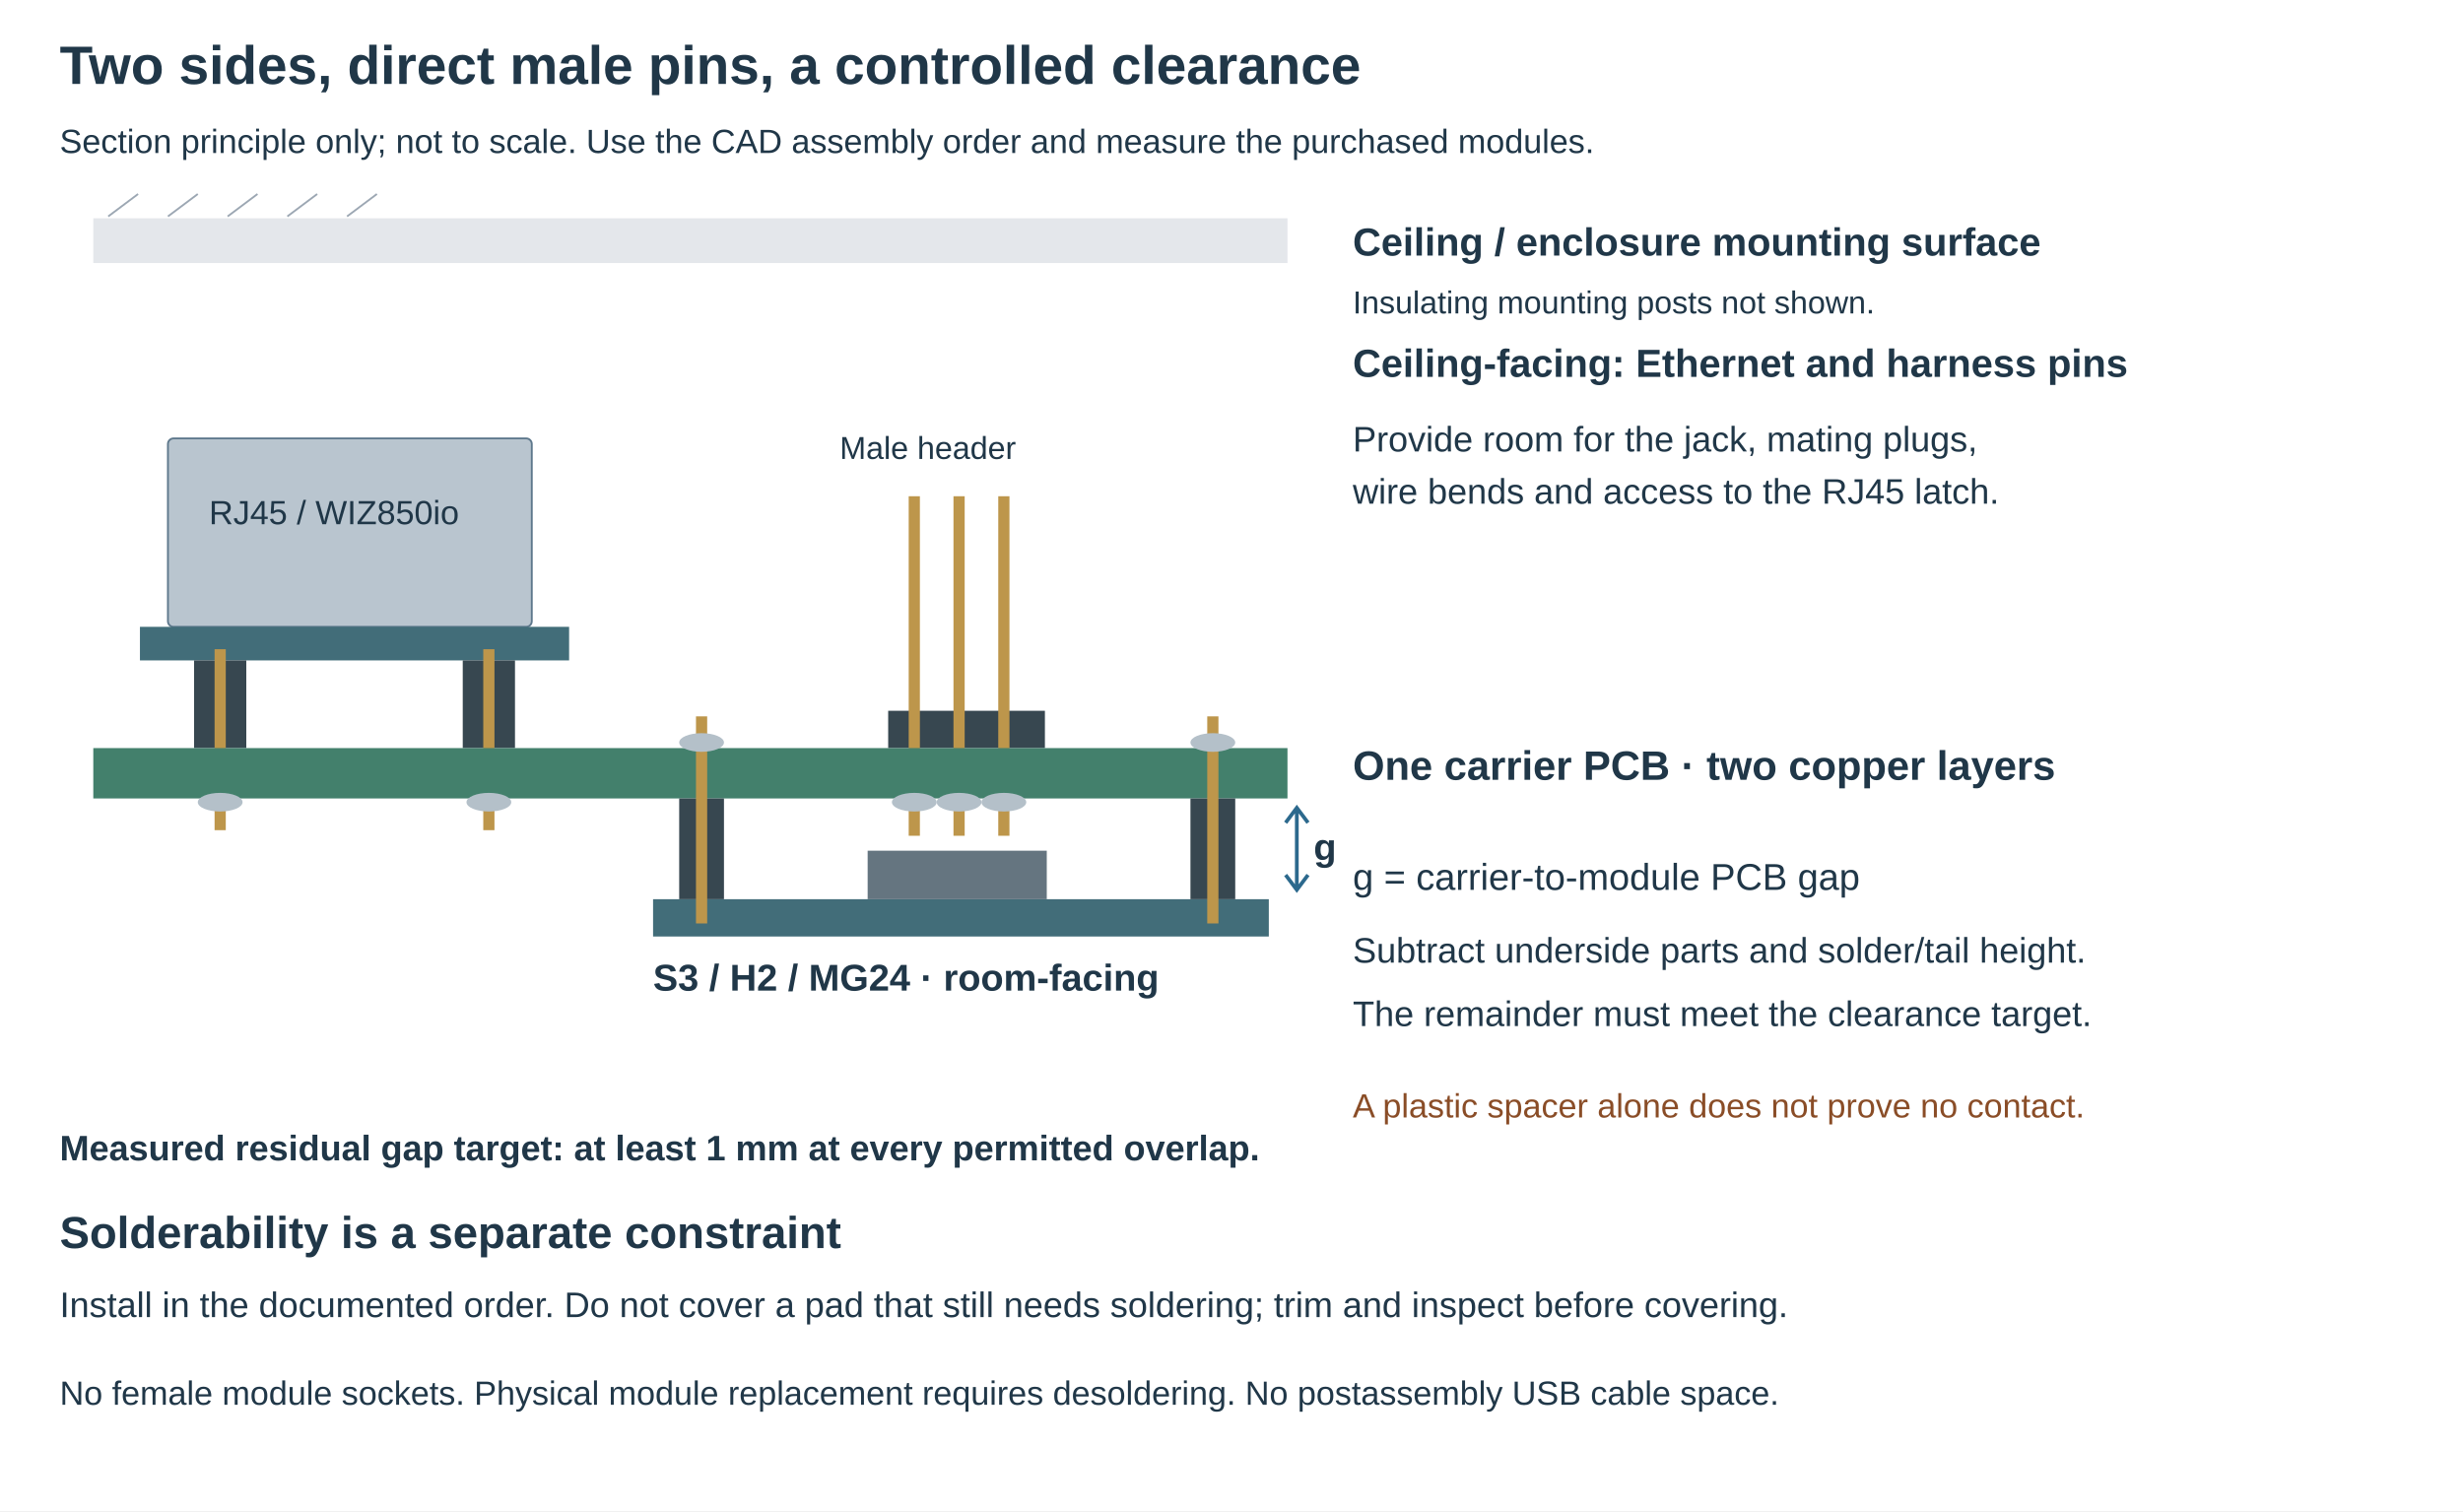
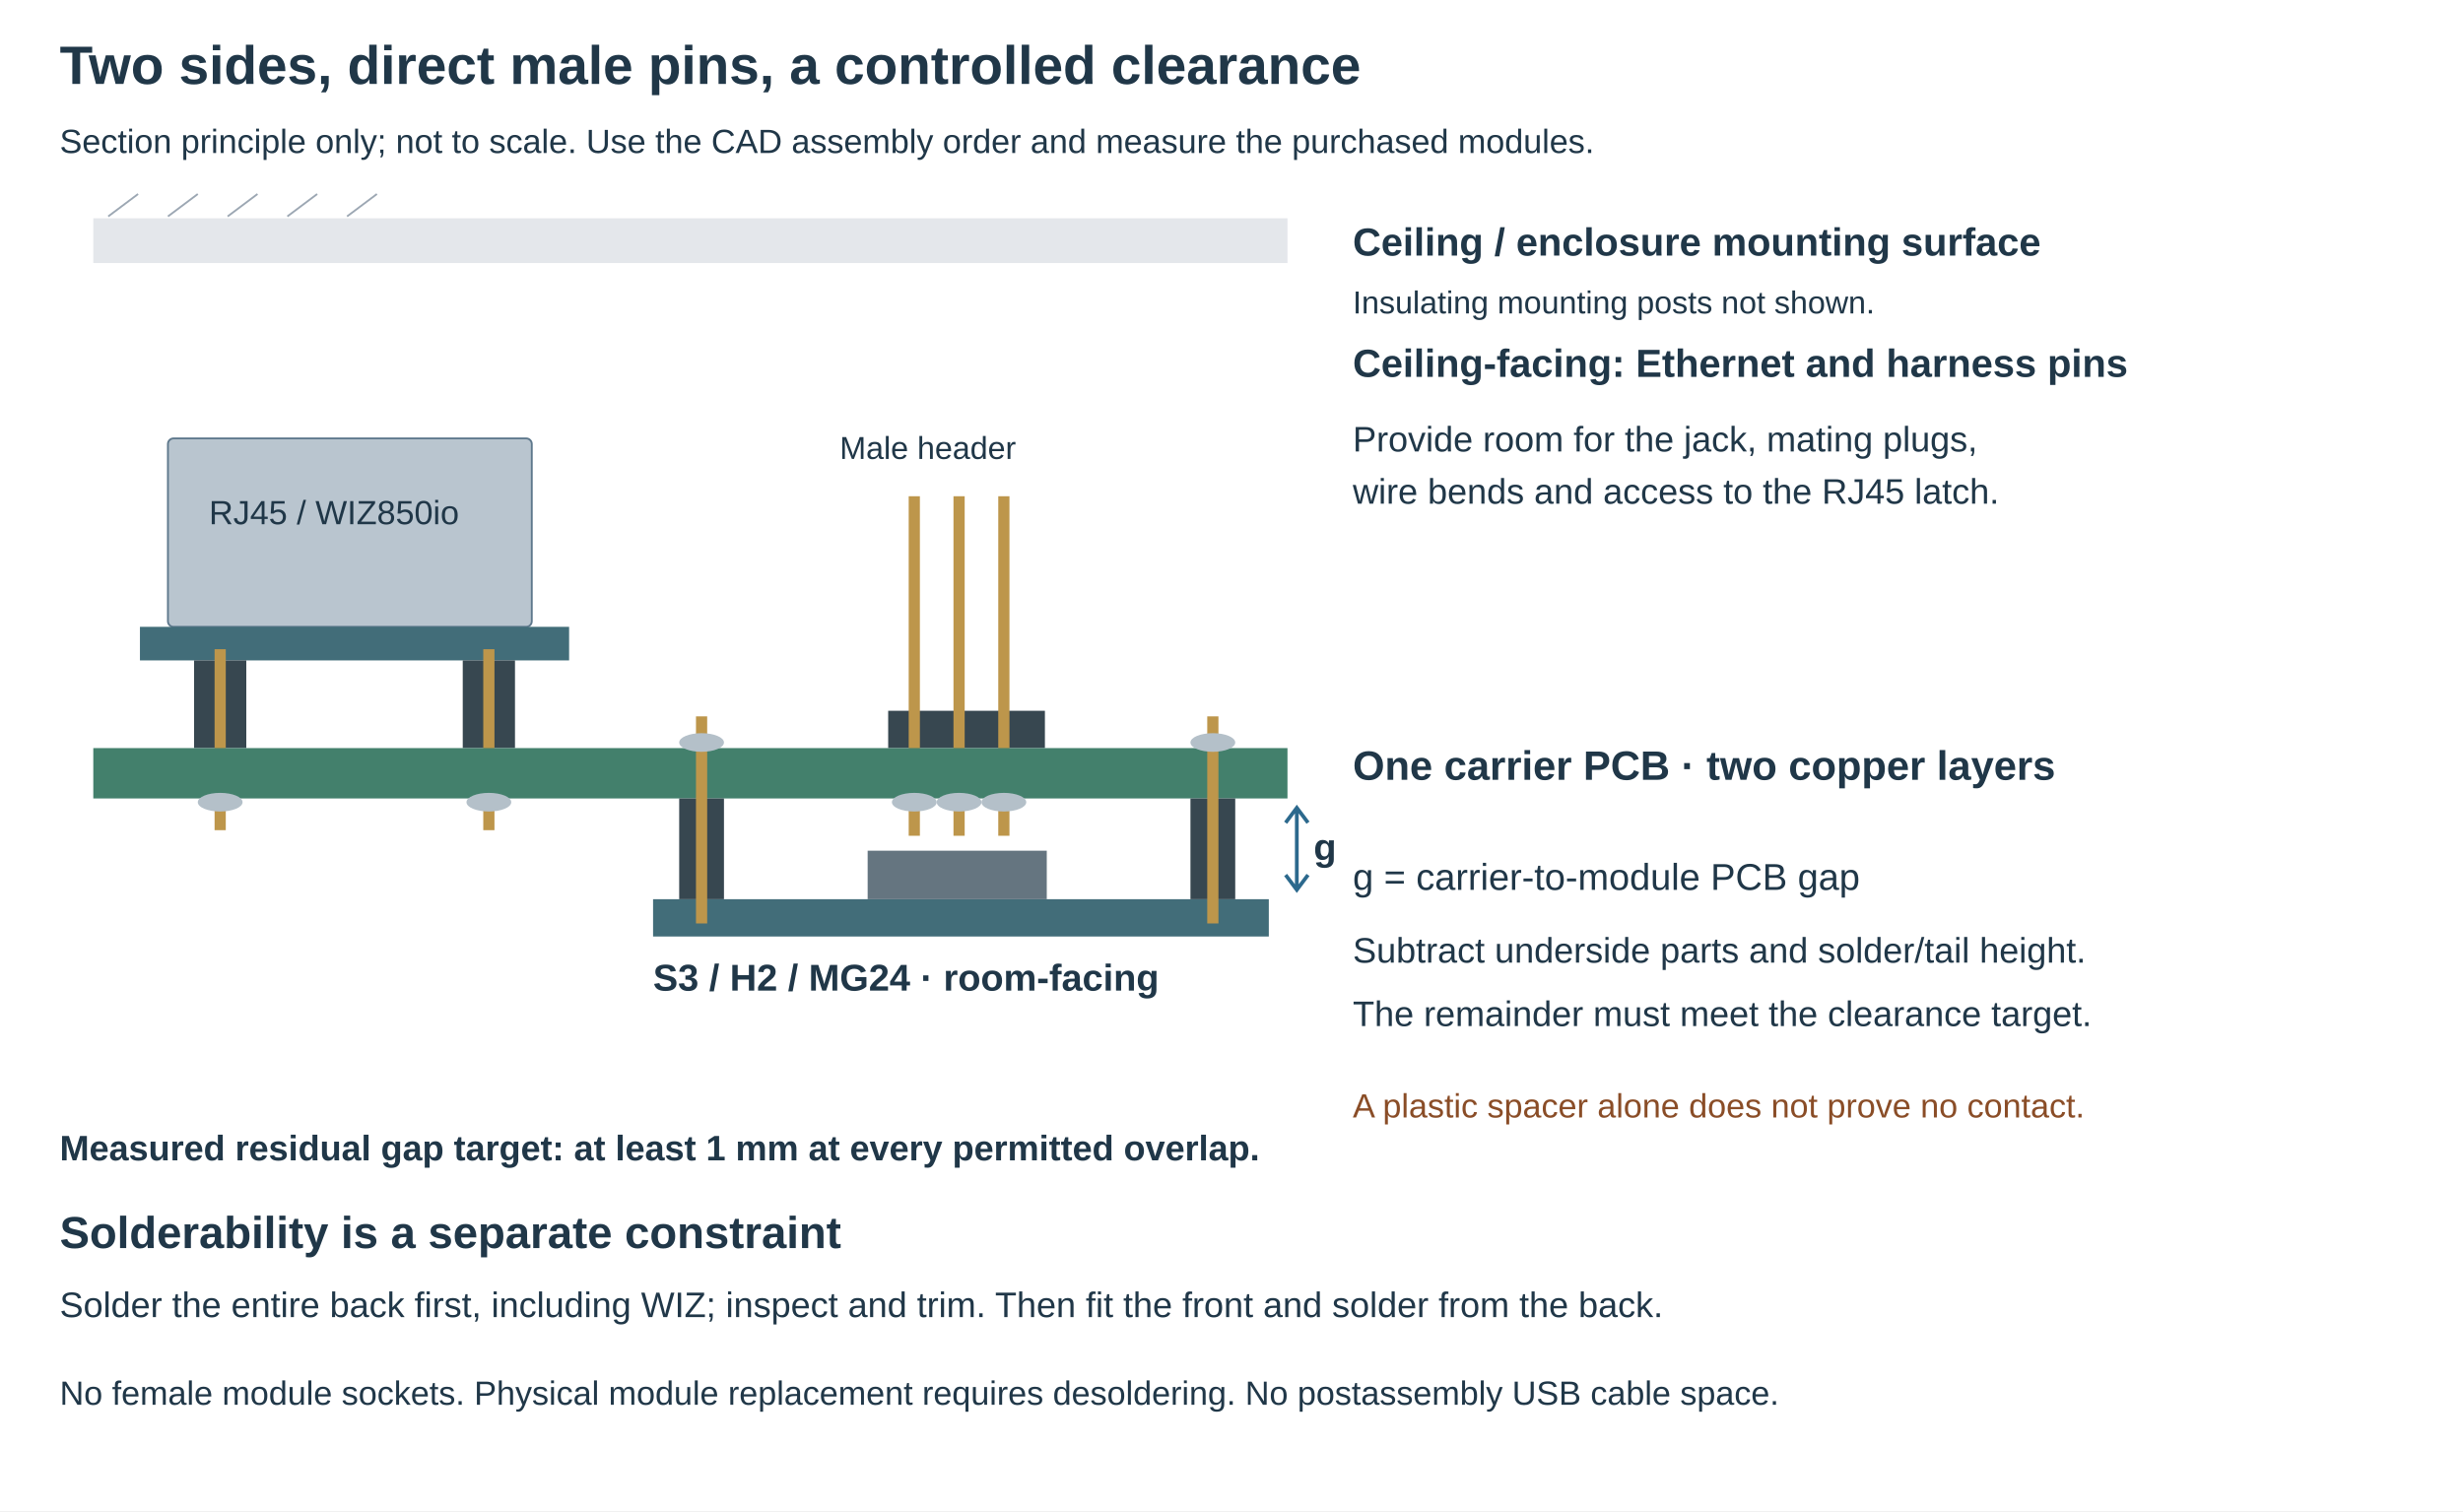
<svg xmlns="http://www.w3.org/2000/svg" width="1320" height="810" viewBox="0 0 1320 810" role="img" aria-label="Two-sided direct solder mounting and clearance principle">
  <rect width="1320" height="810" fill="white" />
  <g font-family="Arial,sans-serif">
    <text x="32" y="45" font-size="29" fill="#203748" font-weight="700">Two sides, direct male pins, a controlled clearance</text>
    <text x="32" y="82" font-size="18" fill="#203748" font-weight="400">Section principle only; not to scale. Use the CAD assembly order and measure the purchased modules.</text>
    <rect x="50" y="117" width="640" height="24" fill="#e4e7eb" />
    <path d="M58 116 l16 -12 M90 116 l16 -12 M122 116 l16 -12 M154 116 l16 -12 M186 116 l16 -12" stroke="#9ca7b3" fill="none" />
    <text x="725" y="137" font-size="21" fill="#203748" font-weight="700">Ceiling / enclosure mounting surface</text>
    <text x="725" y="168" font-size="17" fill="#203748" font-weight="400">Insulating mounting posts not shown.</text>
    <rect x="90" y="235" width="195" height="101" rx="3" fill="#b9c5cf" stroke="#5e788c" />
    <rect x="75" y="336" width="230" height="18" fill="#426d79" />
    <text x="112" y="281" font-size="18" fill="#203748" font-weight="400">RJ45 / WIZ850io</text>
    <rect x="104" y="354" width="28" height="47" fill="#374750" />
    <rect x="248" y="354" width="28" height="47" fill="#374750" />
    <rect x="115" y="348" width="6" height="97" fill="#bd964b" />
    <rect x="259" y="348" width="6" height="97" fill="#bd964b" />
    <rect x="476" y="381" width="84" height="20" fill="#374750" />
    <rect x="487" y="266" width="6" height="182" fill="#bd964b" />
    <rect x="511" y="266" width="6" height="182" fill="#bd964b" />
    <rect x="535" y="266" width="6" height="182" fill="#bd964b" />
    <text x="450" y="246" font-size="17" fill="#203748" font-weight="400">Male header</text>
    <rect x="50" y="401" width="640" height="27" fill="#43806c" />
    <text x="725" y="418" font-size="22" fill="#203748" font-weight="700">One carrier PCB · two copper layers</text>
    <rect x="350" y="482" width="330" height="20" fill="#426d79" />
    <rect x="364" y="428" width="24" height="54" fill="#374750" />
    <rect x="373" y="384" width="6" height="111" fill="#bd964b" />
    <ellipse cx="376" cy="398" rx="12" ry="5" fill="#b4c0c9" />
    <rect x="638" y="428" width="24" height="54" fill="#374750" />
    <rect x="647" y="384" width="6" height="111" fill="#bd964b" />
    <ellipse cx="650" cy="398" rx="12" ry="5" fill="#b4c0c9" />
    <rect x="465" y="456" width="96" height="26" fill="#657580" />
    <ellipse cx="118" cy="430" rx="12" ry="5" fill="#b4c0c9" />
    <ellipse cx="262" cy="430" rx="12" ry="5" fill="#b4c0c9" />
    <ellipse cx="490" cy="430" rx="12" ry="5" fill="#b4c0c9" />
    <ellipse cx="514" cy="430" rx="12" ry="5" fill="#b4c0c9" />
    <ellipse cx="538" cy="430" rx="12" ry="5" fill="#b4c0c9" />
    <text x="350" y="531" font-size="20" fill="#203748" font-weight="700">S3 / H2 / MG24 · room-facing</text>
    <path d="M695 433 v44 m-6 -8 l6 8 6 -8 M689 441 l6 -8 6 8" fill="none" stroke="#2c698d" stroke-width="2" />
    <text x="704" y="461" font-size="20" fill="#203748" font-weight="700">g</text>
    <text x="725" y="202" font-size="21" fill="#203748" font-weight="700">Ceiling-facing: Ethernet and harness pins</text>
    <text x="725" y="242" font-size="19" fill="#203748" font-weight="400">Provide room for the jack, mating plugs,</text>
    <text x="725" y="270" font-size="19" fill="#203748" font-weight="400">wire bends and access to the RJ45 latch.</text>
    <text x="725" y="477" font-size="20" fill="#203748" font-weight="400">g = carrier-to-module PCB gap</text>
    <text x="725" y="516" font-size="19" fill="#203748" font-weight="400">Subtract underside parts and solder/tail height.</text>
    <text x="725" y="550" font-size="19" fill="#203748" font-weight="400">The remainder must meet the clearance target.</text>
    <text x="725" y="599" font-size="18" fill="#8a4d27" font-weight="400">A plastic spacer alone does not prove no contact.</text>
    <text x="32" y="622" font-size="19" fill="#203748" font-weight="700">Measured residual gap target: at least 1 mm at every permitted overlap.</text>
    <text x="32" y="669" font-size="24" fill="#203748" font-weight="700">Solderability is a separate constraint</text>
-     <text x="32" y="706" font-size="19" fill="#203748" font-weight="400">Install in the documented order. Do not cover a pad that still needs soldering; trim and inspect before covering.</text>
+     <text x="32" y="706" font-size="19" fill="#203748" font-weight="400">Solder the entire back first, including WIZ; inspect and trim. Then fit the front and solder from the back.</text>
    <text x="32" y="753" font-size="18" fill="#203748" font-weight="400">No female module sockets. Physical module replacement requires desoldering. No postassembly USB cable space.</text>
  </g>
</svg>
